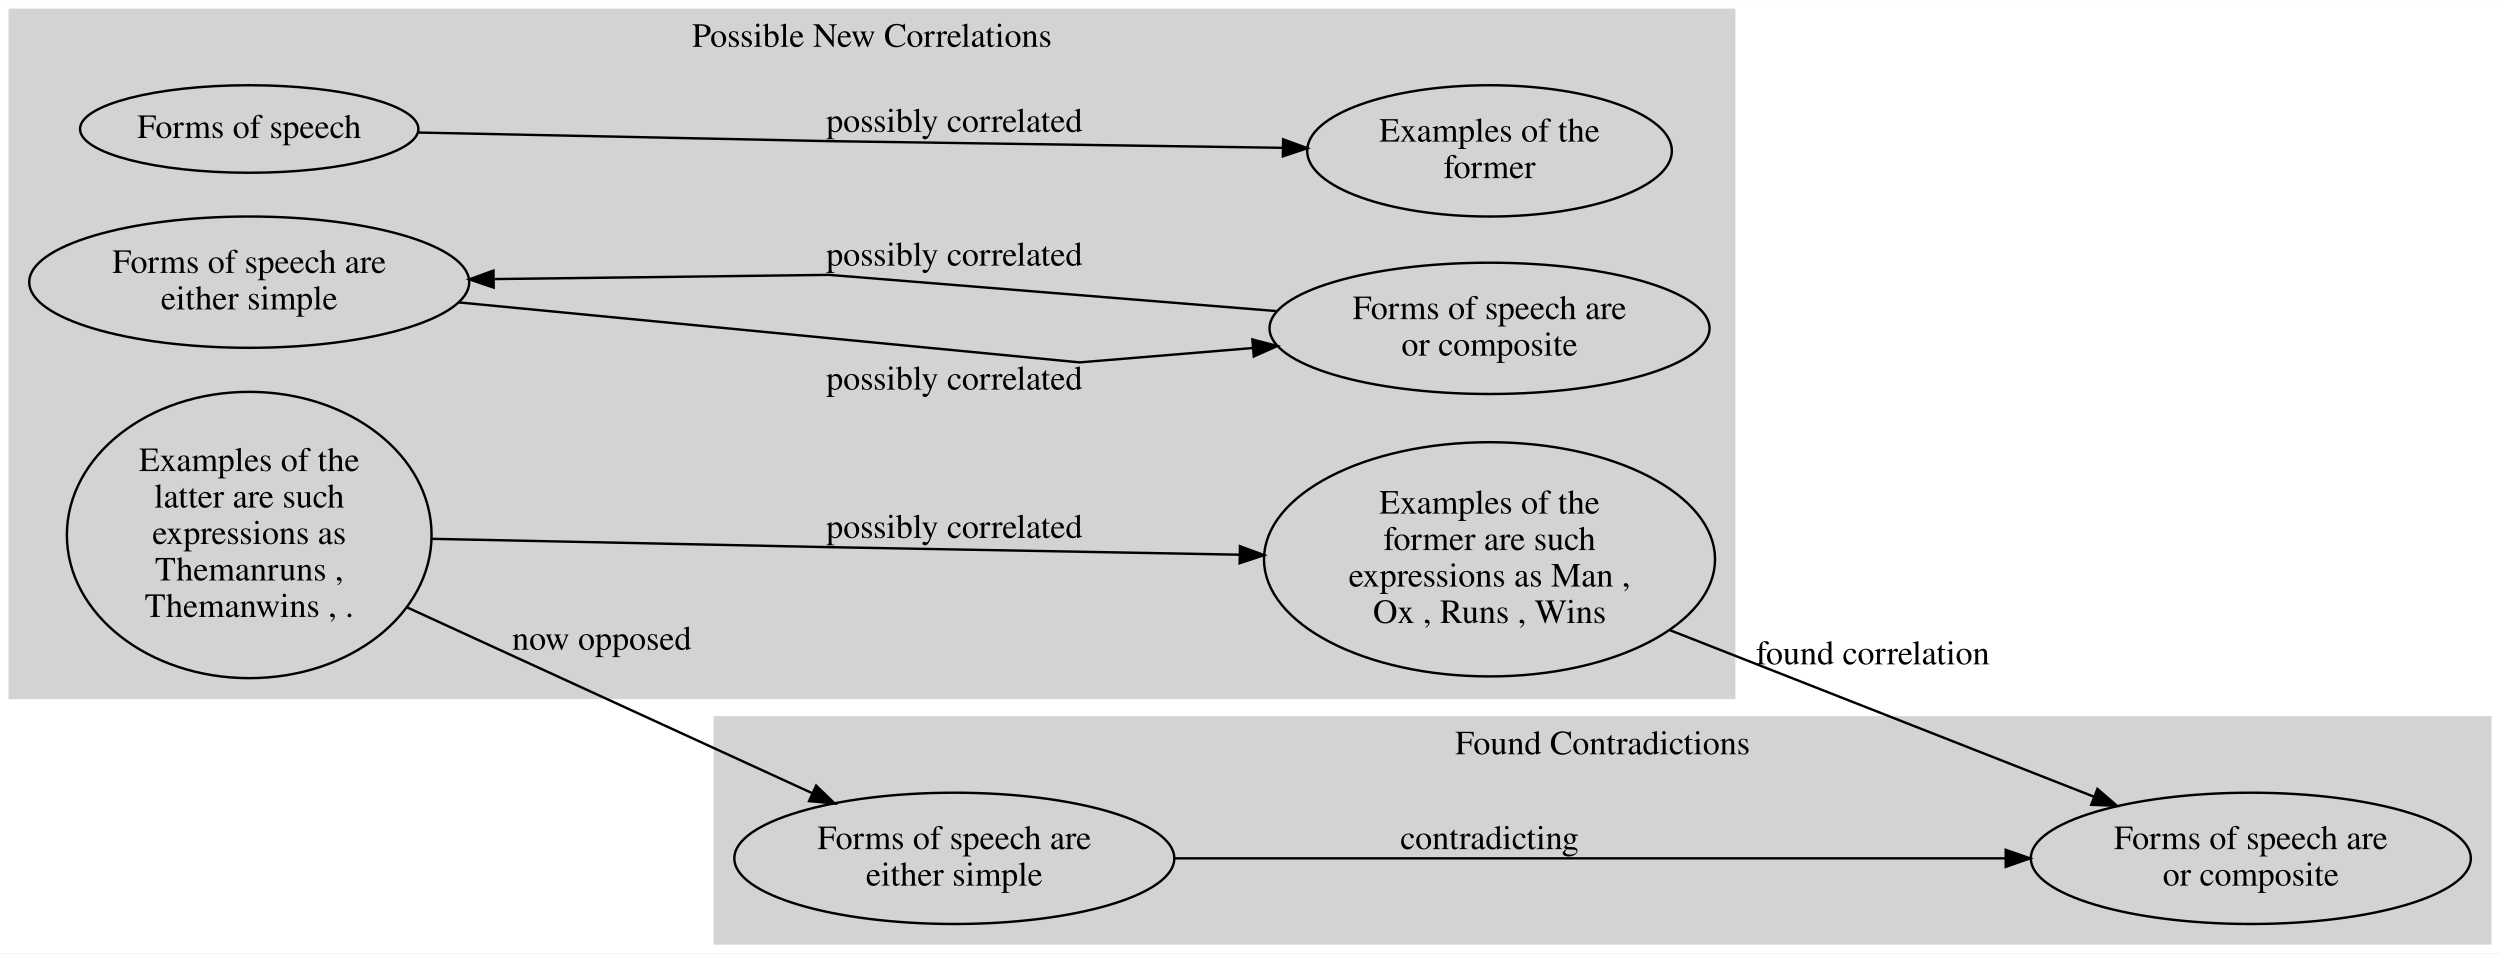
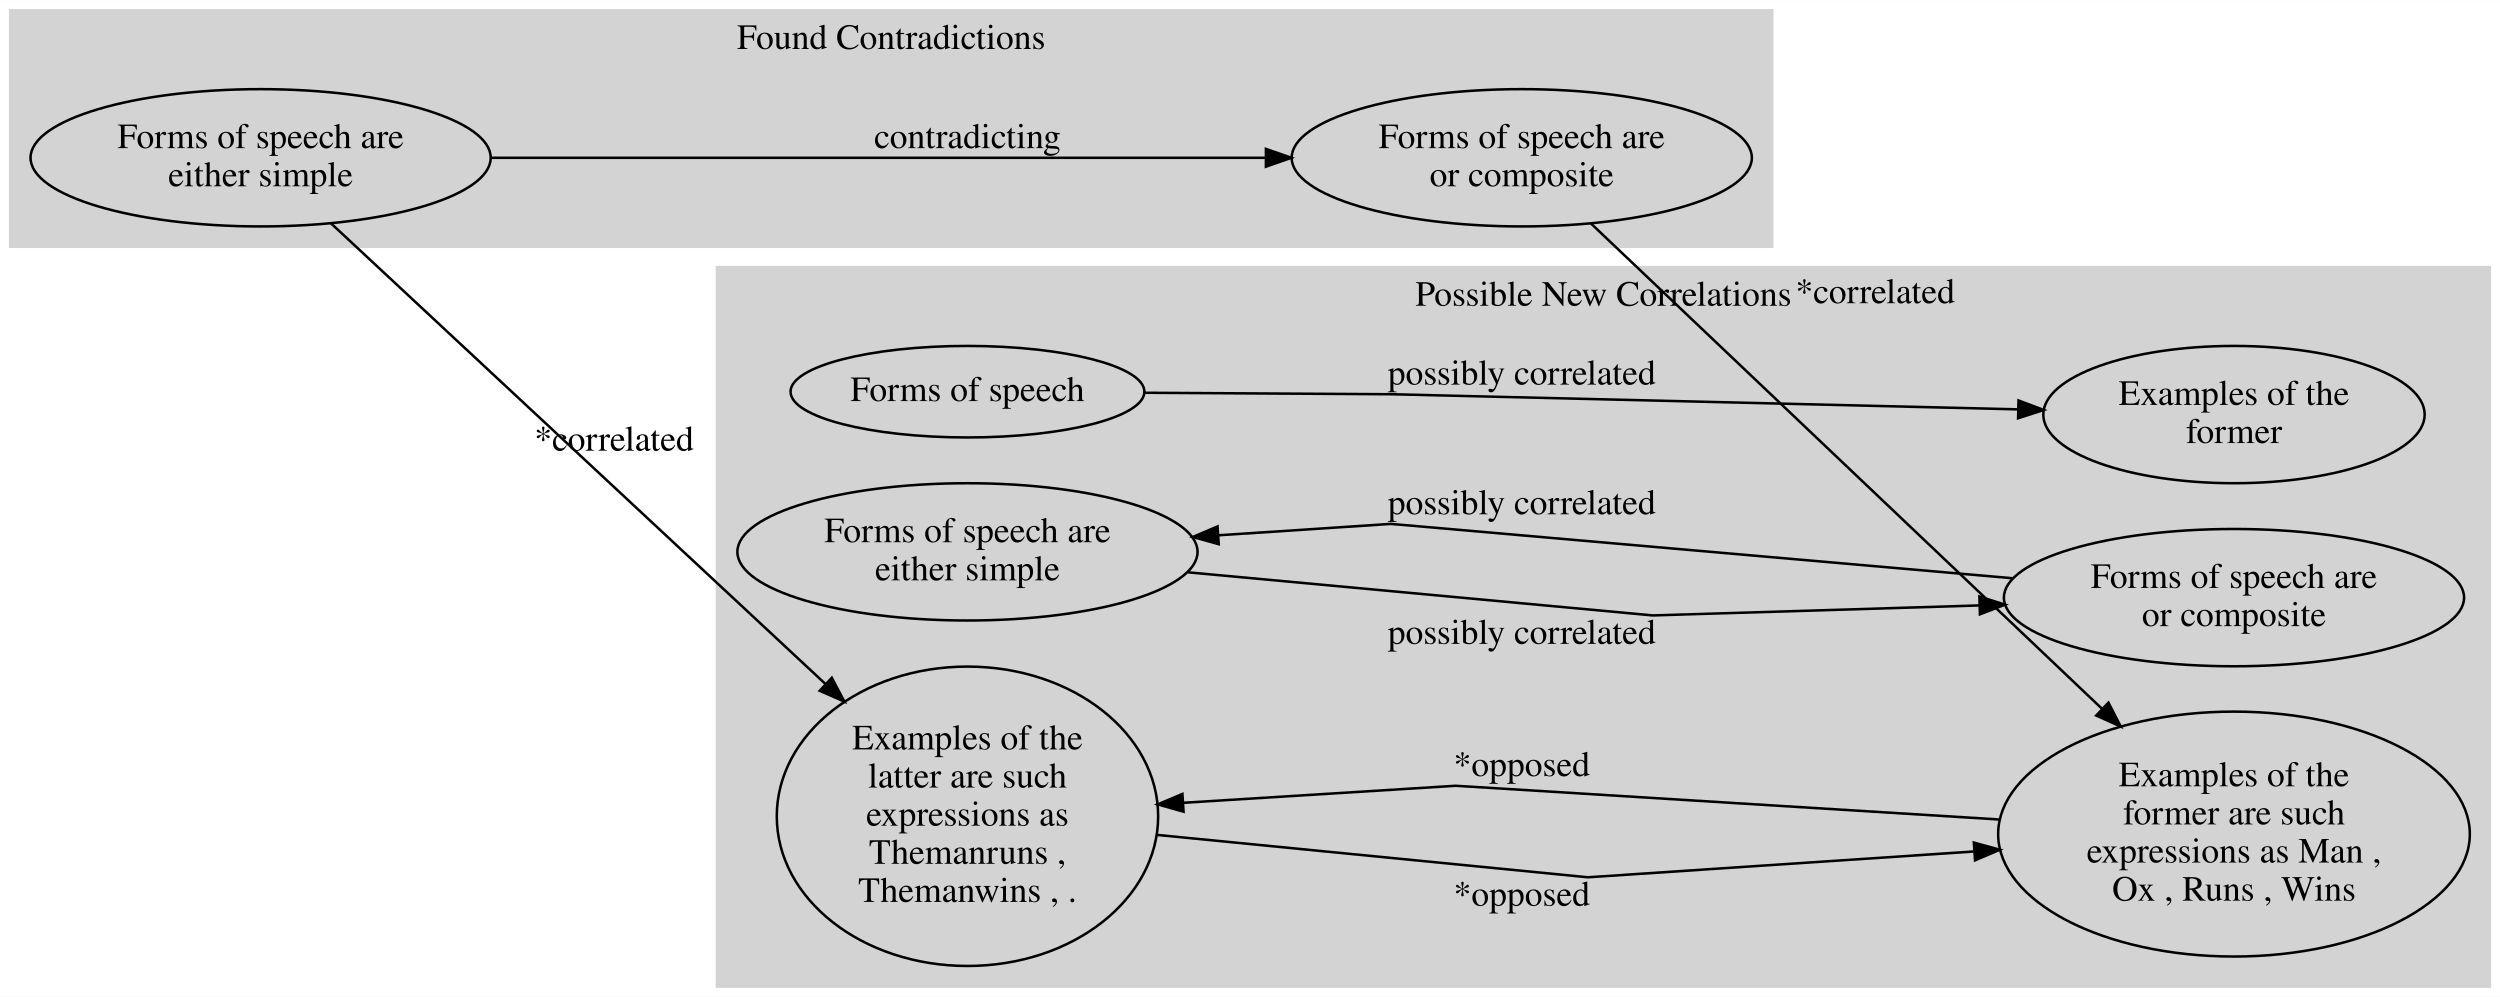
- <svg xmlns="http://www.w3.org/2000/svg" width="1028pt" height="392pt" viewBox="0.00 0.00 1028.30 392.00">
+ <svg xmlns="http://www.w3.org/2000/svg" width="983pt" height="392pt" viewBox="0.00 0.00 983.32 392.00">
  <g id="graph0" class="graph" transform="scale(1 1) rotate(0) translate(4 388)">
-     <polygon fill="#ffffff" stroke="transparent" points="-4,4 -4,-388 1024.3,-388 1024.3,4 -4,4" />
+     <polygon fill="#ffffff" stroke="transparent" points="-4,4 -4,-388 979.32,-388 979.32,4 -4,4" />
    <g id="clust1" class="cluster">
-       <polygon fill="#d3d3d3" stroke="#d3d3d3" points="0,-101 0,-384 709.3,-384 709.3,-101 0,-101" />
-       <text text-anchor="middle" x="354.65" y="-368.8" font-family="Times,serif" font-size="14.00" fill="#000000">Possible New Correlations</text>
+       <polygon fill="#d3d3d3" stroke="#d3d3d3" points="278.02,0 278.02,-283 975.32,-283 975.32,0 278.02,0" />
+       <text text-anchor="middle" x="626.67" y="-267.8" font-family="Times,serif" font-size="14.00" fill="#000000">Possible New Correlations</text>
    </g>
    <g id="clust2" class="cluster">
-       <polygon fill="#d3d3d3" stroke="#d3d3d3" points="290.02,0 290.02,-93 1020.3,-93 1020.3,0 290.02,0" />
-       <text text-anchor="middle" x="655.17" y="-77.8" font-family="Times,serif" font-size="14.00" fill="#000000">Found Contradictions</text>
+       <polygon fill="#d3d3d3" stroke="#d3d3d3" points="0,-291 0,-384 693.06,-384 693.06,-291 0,-291" />
+       <text text-anchor="middle" x="346.53" y="-368.8" font-family="Times,serif" font-size="14.00" fill="#000000">Found Contradictions</text>
    </g>
    <g id="node1" class="node">
-       <ellipse fill="none" stroke="#000000" cx="98.51" cy="-335" rx="69.588" ry="18" />
-       <text text-anchor="middle" x="98.51" y="-331.3" font-family="Times,serif" font-size="14.00" fill="#000000">Forms of speech</text>
+       <ellipse fill="none" stroke="#000000" cx="376.53" cy="-234" rx="69.588" ry="18" />
+       <text text-anchor="middle" x="376.53" y="-230.3" font-family="Times,serif" font-size="14.00" fill="#000000">Forms of speech</text>
    </g>
    <g id="node2" class="node">
-       <ellipse fill="none" stroke="#000000" cx="608.67" cy="-326" rx="75" ry="27" />
-       <text text-anchor="middle" x="608.67" y="-329.8" font-family="Times,serif" font-size="14.00" fill="#000000">Examples of the</text>
-       <text text-anchor="middle" x="608.67" y="-314.8" font-family="Times,serif" font-size="14.00" fill="#000000">former</text>
+       <ellipse fill="none" stroke="#000000" cx="874.69" cy="-225" rx="75" ry="27" />
+       <text text-anchor="middle" x="874.69" y="-228.8" font-family="Times,serif" font-size="14.00" fill="#000000">Examples of the</text>
+       <text text-anchor="middle" x="874.69" y="-213.8" font-family="Times,serif" font-size="14.00" fill="#000000">former</text>
    </g>
    <g id="edge1" class="edge">
-       <path fill="none" stroke="#000000" d="M168.14,-333.54C238.54,-332.06 337.03,-330 337.03,-330 337.03,-330 443.98,-328.43 523.66,-327.25" />
-       <polygon fill="#000000" stroke="#000000" points="523.773,-330.749 533.72,-327.1 523.669,-323.75 523.773,-330.749" />
-       <text text-anchor="middle" x="388.53" y="-333.8" font-family="Times,serif" font-size="14.00" fill="#000000">possibly correlated</text>
+       <path fill="none" stroke="#000000" d="M446.18,-233.58C491.81,-233.31 543.05,-233 543.05,-233 543.05,-233 691.35,-229.42 789.61,-227.05" />
+       <polygon fill="#000000" stroke="#000000" points="789.935,-230.543 799.85,-226.81 789.771,-223.545 789.935,-230.543" />
+       <text text-anchor="middle" x="594.55" y="-236.8" font-family="Times,serif" font-size="14.00" fill="#000000">possibly correlated</text>
    </g>
    <g id="node3" class="node">
-       <ellipse fill="none" stroke="#000000" cx="98.51" cy="-272" rx="90.5" ry="27" />
-       <text text-anchor="middle" x="98.51" y="-275.8" font-family="Times,serif" font-size="14.00" fill="#000000">Forms of speech are</text>
-       <text text-anchor="middle" x="98.51" y="-260.8" font-family="Times,serif" font-size="14.00" fill="#000000">either simple</text>
+       <ellipse fill="none" stroke="#000000" cx="376.53" cy="-171" rx="90.5" ry="27" />
+       <text text-anchor="middle" x="376.53" y="-174.8" font-family="Times,serif" font-size="14.00" fill="#000000">Forms of speech are</text>
+       <text text-anchor="middle" x="376.53" y="-159.8" font-family="Times,serif" font-size="14.00" fill="#000000">either simple</text>
    </g>
    <g id="node4" class="node">
-       <ellipse fill="none" stroke="#000000" cx="608.67" cy="-253" rx="90.5" ry="27" />
-       <text text-anchor="middle" x="608.67" y="-256.8" font-family="Times,serif" font-size="14.00" fill="#000000">Forms of speech are</text>
-       <text text-anchor="middle" x="608.67" y="-241.8" font-family="Times,serif" font-size="14.00" fill="#000000">or composite</text>
+       <ellipse fill="none" stroke="#000000" cx="874.69" cy="-153" rx="90.5" ry="27" />
+       <text text-anchor="middle" x="874.69" y="-156.8" font-family="Times,serif" font-size="14.00" fill="#000000">Forms of speech are</text>
+       <text text-anchor="middle" x="874.69" y="-141.8" font-family="Times,serif" font-size="14.00" fill="#000000">or composite</text>
    </g>
    <g id="edge2" class="edge">
-       <path fill="none" stroke="#000000" d="M184.69,-263.67C285.86,-253.9 440.03,-239 440.03,-239 440.03,-239 473.91,-241.81 511.3,-244.92" />
-       <polygon fill="#000000" stroke="#000000" points="511.137,-248.418 521.39,-245.75 511.711,-241.442 511.137,-248.418" />
-       <text text-anchor="middle" x="388.53" y="-227.8" font-family="Times,serif" font-size="14.00" fill="#000000">possibly correlated</text>
+       <path fill="none" stroke="#000000" d="M463.29,-162.95C542.08,-155.64 646.05,-146 646.05,-146 646.05,-146 713.01,-148.05 774.45,-149.93" />
+       <polygon fill="#000000" stroke="#000000" points="774.548,-153.435 784.65,-150.24 774.761,-146.438 774.548,-153.435" />
+       <text text-anchor="middle" x="594.55" y="-134.8" font-family="Times,serif" font-size="14.00" fill="#000000">possibly correlated</text>
    </g>
    <g id="edge3" class="edge">
-       <path fill="none" stroke="#000000" d="M521.23,-260.08C441.82,-266.51 337.03,-275 337.03,-275 337.03,-275 264.47,-274.09 199.39,-273.27" />
-       <polygon fill="#000000" stroke="#000000" points="199.063,-269.766 189.02,-273.14 198.975,-276.765 199.063,-269.766" />
-       <text text-anchor="middle" x="388.53" y="-278.8" font-family="Times,serif" font-size="14.00" fill="#000000">possibly correlated</text>
+       <path fill="none" stroke="#000000" d="M787.55,-160.62C689.29,-169.21 543.05,-182 543.05,-182 543.05,-182 511.19,-179.9 475.34,-177.53" />
+       <polygon fill="#000000" stroke="#000000" points="475.361,-174.024 465.15,-176.85 474.895,-181.008 475.361,-174.024" />
+       <text text-anchor="middle" x="594.55" y="-185.8" font-family="Times,serif" font-size="14.00" fill="#000000">possibly correlated</text>
    </g>
    <g id="node5" class="node">
-       <ellipse fill="none" stroke="#000000" cx="98.51" cy="-168" rx="75" ry="58.88" />
-       <text text-anchor="middle" x="98.51" y="-194.3" font-family="Times,serif" font-size="14.00" fill="#000000">Examples of the</text>
-       <text text-anchor="middle" x="98.51" y="-179.3" font-family="Times,serif" font-size="14.00" fill="#000000">latter are such</text>
-       <text text-anchor="middle" x="98.51" y="-164.3" font-family="Times,serif" font-size="14.00" fill="#000000">expressions as</text>
-       <text text-anchor="middle" x="98.51" y="-149.3" font-family="Times,serif" font-size="14.00" fill="#000000">Themanruns ,</text>
-       <text text-anchor="middle" x="98.51" y="-134.3" font-family="Times,serif" font-size="14.00" fill="#000000">Themanwins , .</text>
+       <ellipse fill="none" stroke="#000000" cx="376.53" cy="-67" rx="75" ry="58.88" />
+       <text text-anchor="middle" x="376.53" y="-93.3" font-family="Times,serif" font-size="14.00" fill="#000000">Examples of the</text>
+       <text text-anchor="middle" x="376.53" y="-78.3" font-family="Times,serif" font-size="14.00" fill="#000000">latter are such</text>
+       <text text-anchor="middle" x="376.53" y="-63.3" font-family="Times,serif" font-size="14.00" fill="#000000">expressions as</text>
+       <text text-anchor="middle" x="376.53" y="-48.3" font-family="Times,serif" font-size="14.00" fill="#000000">Themanruns ,</text>
+       <text text-anchor="middle" x="376.53" y="-33.3" font-family="Times,serif" font-size="14.00" fill="#000000">Themanwins , .</text>
    </g>
    <g id="node6" class="node">
-       <ellipse fill="none" stroke="#000000" cx="608.67" cy="-158" rx="92.762" ry="48.167" />
-       <text text-anchor="middle" x="608.67" y="-176.8" font-family="Times,serif" font-size="14.00" fill="#000000">Examples of the</text>
-       <text text-anchor="middle" x="608.67" y="-161.8" font-family="Times,serif" font-size="14.00" fill="#000000">former are such</text>
-       <text text-anchor="middle" x="608.67" y="-146.8" font-family="Times,serif" font-size="14.00" fill="#000000">expressions as Man ,</text>
-       <text text-anchor="middle" x="608.67" y="-131.8" font-family="Times,serif" font-size="14.00" fill="#000000">Ox , Runs , Wins</text>
+       <ellipse fill="none" stroke="#000000" cx="874.69" cy="-60" rx="92.762" ry="48.167" />
+       <text text-anchor="middle" x="874.69" y="-78.8" font-family="Times,serif" font-size="14.00" fill="#000000">Examples of the</text>
+       <text text-anchor="middle" x="874.69" y="-63.8" font-family="Times,serif" font-size="14.00" fill="#000000">former are such</text>
+       <text text-anchor="middle" x="874.69" y="-48.8" font-family="Times,serif" font-size="14.00" fill="#000000">expressions as Man ,</text>
+       <text text-anchor="middle" x="874.69" y="-33.8" font-family="Times,serif" font-size="14.00" fill="#000000">Ox , Runs , Wins</text>
    </g>
    <g id="edge4" class="edge">
-       <path fill="none" stroke="#000000" d="M173.65,-166.42C243.57,-164.96 337.03,-163 337.03,-163 337.03,-163 428.83,-161.31 505.69,-159.9" />
-       <polygon fill="#000000" stroke="#000000" points="506.017,-163.395 515.95,-159.71 505.887,-156.396 506.017,-163.395" />
-       <text text-anchor="middle" x="388.53" y="-166.8" font-family="Times,serif" font-size="14.00" fill="#000000">possibly correlated</text>
+       <path fill="none" stroke="#000000" d="M451.07,-59.669C522.83,-52.611 620.55,-43 620.55,-43 620.55,-43 701.67,-48.427 772.25,-53.148" />
+       <polygon fill="#000000" stroke="#000000" points="772.369,-56.664 782.58,-53.839 772.836,-49.679 772.369,-56.664" />
+       <text text-anchor="middle" x="594.55" y="-31.8" font-family="Times,serif" font-size="14.00" fill="#000000">*opposed</text>
+     </g>
+     <g id="edge5" class="edge">
+       <path fill="none" stroke="#000000" d="M782.42,-65.726C692.28,-71.321 568.55,-79 568.55,-79 568.55,-79 512.9,-75.522 461.52,-72.311" />
+       <polygon fill="#000000" stroke="#000000" points="461.519,-68.804 451.32,-71.674 461.082,-75.791 461.519,-68.804" />
+       <text text-anchor="middle" x="594.55" y="-82.8" font-family="Times,serif" font-size="14.00" fill="#000000">*opposed</text>
    </g>
    <g id="node7" class="node">
-       <ellipse fill="none" stroke="#000000" cx="388.53" cy="-35" rx="90.5" ry="27" />
-       <text text-anchor="middle" x="388.53" y="-38.8" font-family="Times,serif" font-size="14.00" fill="#000000">Forms of speech are</text>
-       <text text-anchor="middle" x="388.53" y="-23.8" font-family="Times,serif" font-size="14.00" fill="#000000">either simple</text>
+       <ellipse fill="none" stroke="#000000" cx="98.51" cy="-326" rx="90.5" ry="27" />
+       <text text-anchor="middle" x="98.51" y="-329.8" font-family="Times,serif" font-size="14.00" fill="#000000">Forms of speech are</text>
+       <text text-anchor="middle" x="98.51" y="-314.8" font-family="Times,serif" font-size="14.00" fill="#000000">either simple</text>
+     </g>
+     <g id="edge7" class="edge">
+       <path fill="none" stroke="#000000" d="M126.18,-300.22C171.36,-258.13 261.82,-173.86 320.73,-118.98" />
+       <polygon fill="#000000" stroke="#000000" points="323.175,-121.486 328.11,-112.11 318.406,-116.362 323.175,-121.486" />
+       <text text-anchor="middle" x="237.52" y="-210.8" font-family="Times,serif" font-size="14.00" fill="#000000">*correlated</text>
+     </g>
+     <g id="node8" class="node">
+       <ellipse fill="none" stroke="#000000" cx="594.55" cy="-326" rx="90.5" ry="27" />
+       <text text-anchor="middle" x="594.55" y="-329.8" font-family="Times,serif" font-size="14.00" fill="#000000">Forms of speech are</text>
+       <text text-anchor="middle" x="594.55" y="-314.8" font-family="Times,serif" font-size="14.00" fill="#000000">or composite</text>
    </g>
    <g id="edge6" class="edge">
-       <path fill="none" stroke="#000000" d="M163.23,-138.32C213.16,-115.42 281.63,-84.023 329.94,-61.867" />
-       <polygon fill="#000000" stroke="#000000" points="331.697,-64.912 339.33,-57.564 328.781,-58.548 331.697,-64.912" />
-       <text text-anchor="middle" x="243.52" y="-120.8" font-family="Times,serif" font-size="14.00" fill="#000000">now opposed</text>
+       <path fill="none" stroke="#000000" d="M189.32,-326C257.99,-326 340.53,-326 340.53,-326 340.53,-326 422.69,-326 493.55,-326" />
+       <polygon fill="#000000" stroke="#000000" points="493.92,-329.5 503.92,-326 493.92,-322.5 493.92,-329.5" />
+       <text text-anchor="middle" x="376.53" y="-329.8" font-family="Times,serif" font-size="14.00" fill="#000000">contradicting</text>
    </g>
-     <g id="node8" class="node">
-       <ellipse fill="none" stroke="#000000" cx="921.81" cy="-35" rx="90.5" ry="27" />
-       <text text-anchor="middle" x="921.81" y="-38.8" font-family="Times,serif" font-size="14.00" fill="#000000">Forms of speech are</text>
-       <text text-anchor="middle" x="921.81" y="-23.8" font-family="Times,serif" font-size="14.00" fill="#000000">or composite</text>
-     </g>
-     <g id="edge7" class="edge">
-       <path fill="none" stroke="#000000" d="M682.88,-128.85C735.89,-108.03 806.51,-80.289 857.21,-60.376" />
-       <polygon fill="#000000" stroke="#000000" points="858.723,-63.542 866.75,-56.627 856.163,-57.027 858.723,-63.542" />
-       <text text-anchor="middle" x="766.3" y="-114.8" font-family="Times,serif" font-size="14.00" fill="#000000">found correlation</text>
-     </g>
-     <g id="edge5" class="edge">
-       <path fill="none" stroke="#000000" d="M479.25,-35C525.73,-35 572.67,-35 572.67,-35 572.67,-35 717.72,-35 820.83,-35" />
-       <polygon fill="#000000" stroke="#000000" points="820.99,-38.5 830.99,-35 820.99,-31.5 820.99,-38.5" />
-       <text text-anchor="middle" x="608.67" y="-38.8" font-family="Times,serif" font-size="14.00" fill="#000000">contradicting</text>
+     <g id="edge8" class="edge">
+       <path fill="none" stroke="#000000" d="M621.66,-300.25C668.02,-256.24 763.23,-165.83 822.73,-109.33" />
+       <polygon fill="#000000" stroke="#000000" points="825.315,-111.702 830.16,-102.28 820.497,-106.624 825.315,-111.702" />
+       <text text-anchor="middle" x="733.56" y="-268.8" font-family="Times,serif" font-size="14.00" fill="#000000">*correlated</text>
    </g>
  </g>
</svg>
